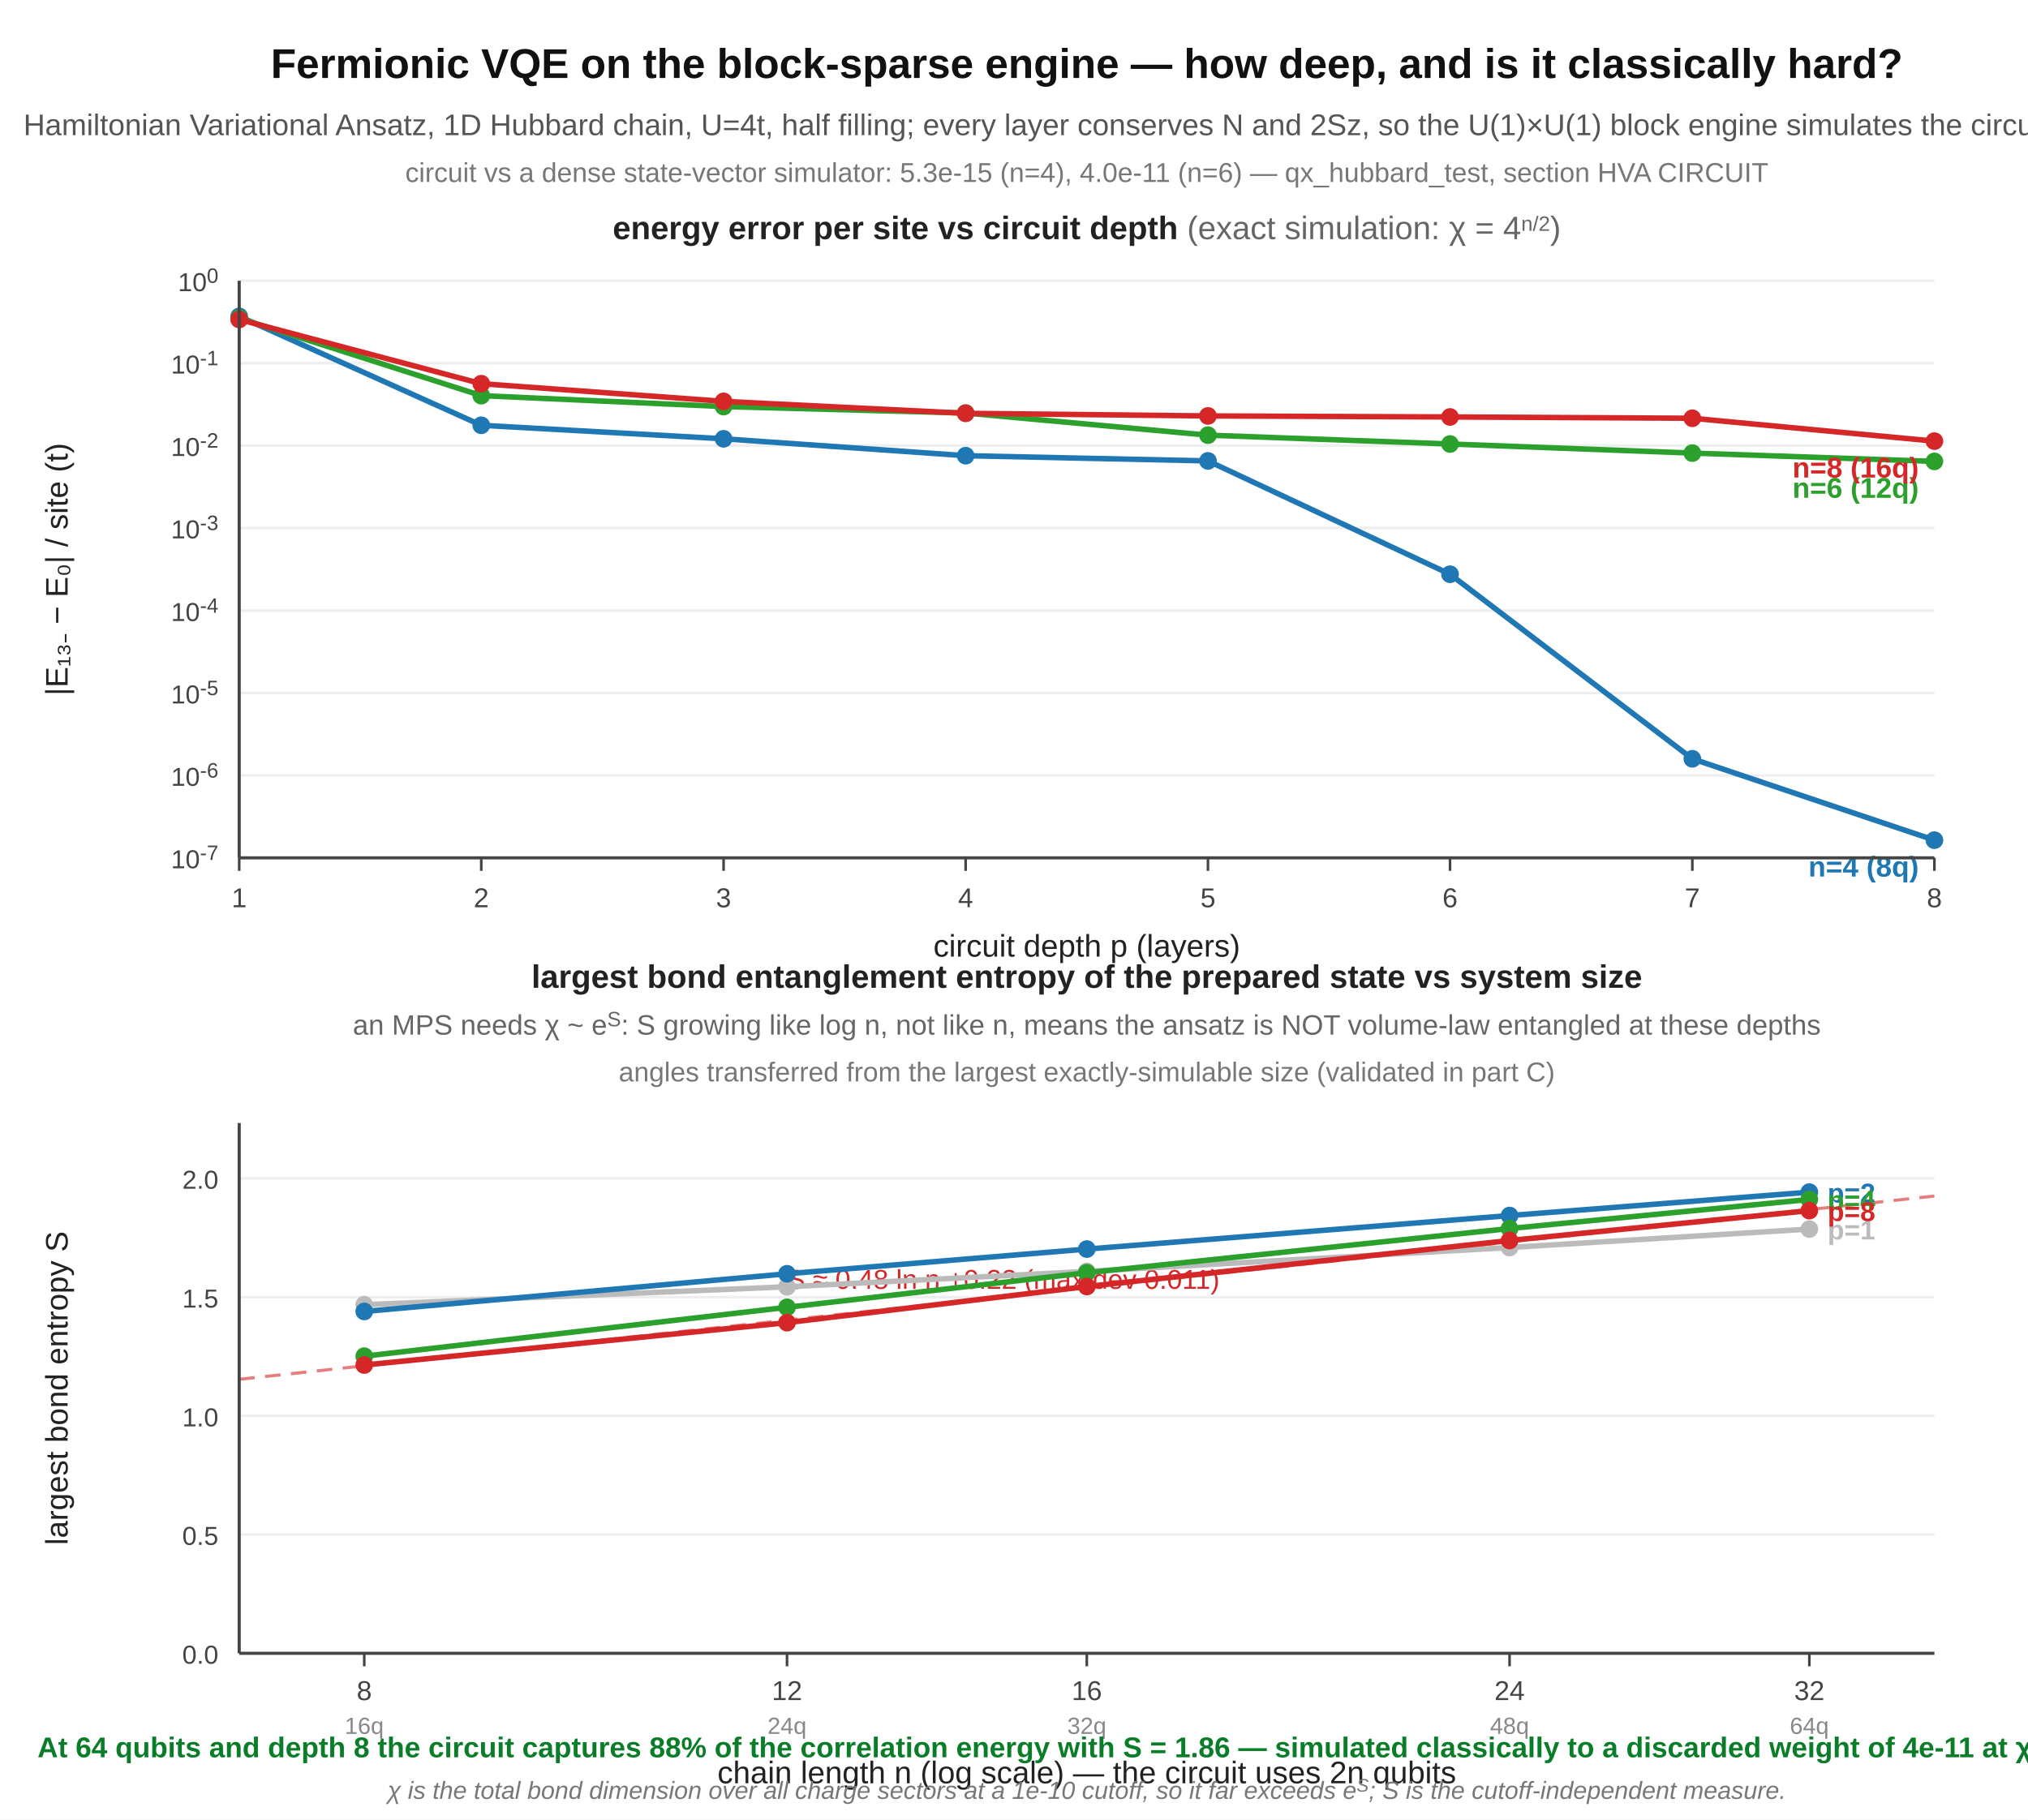
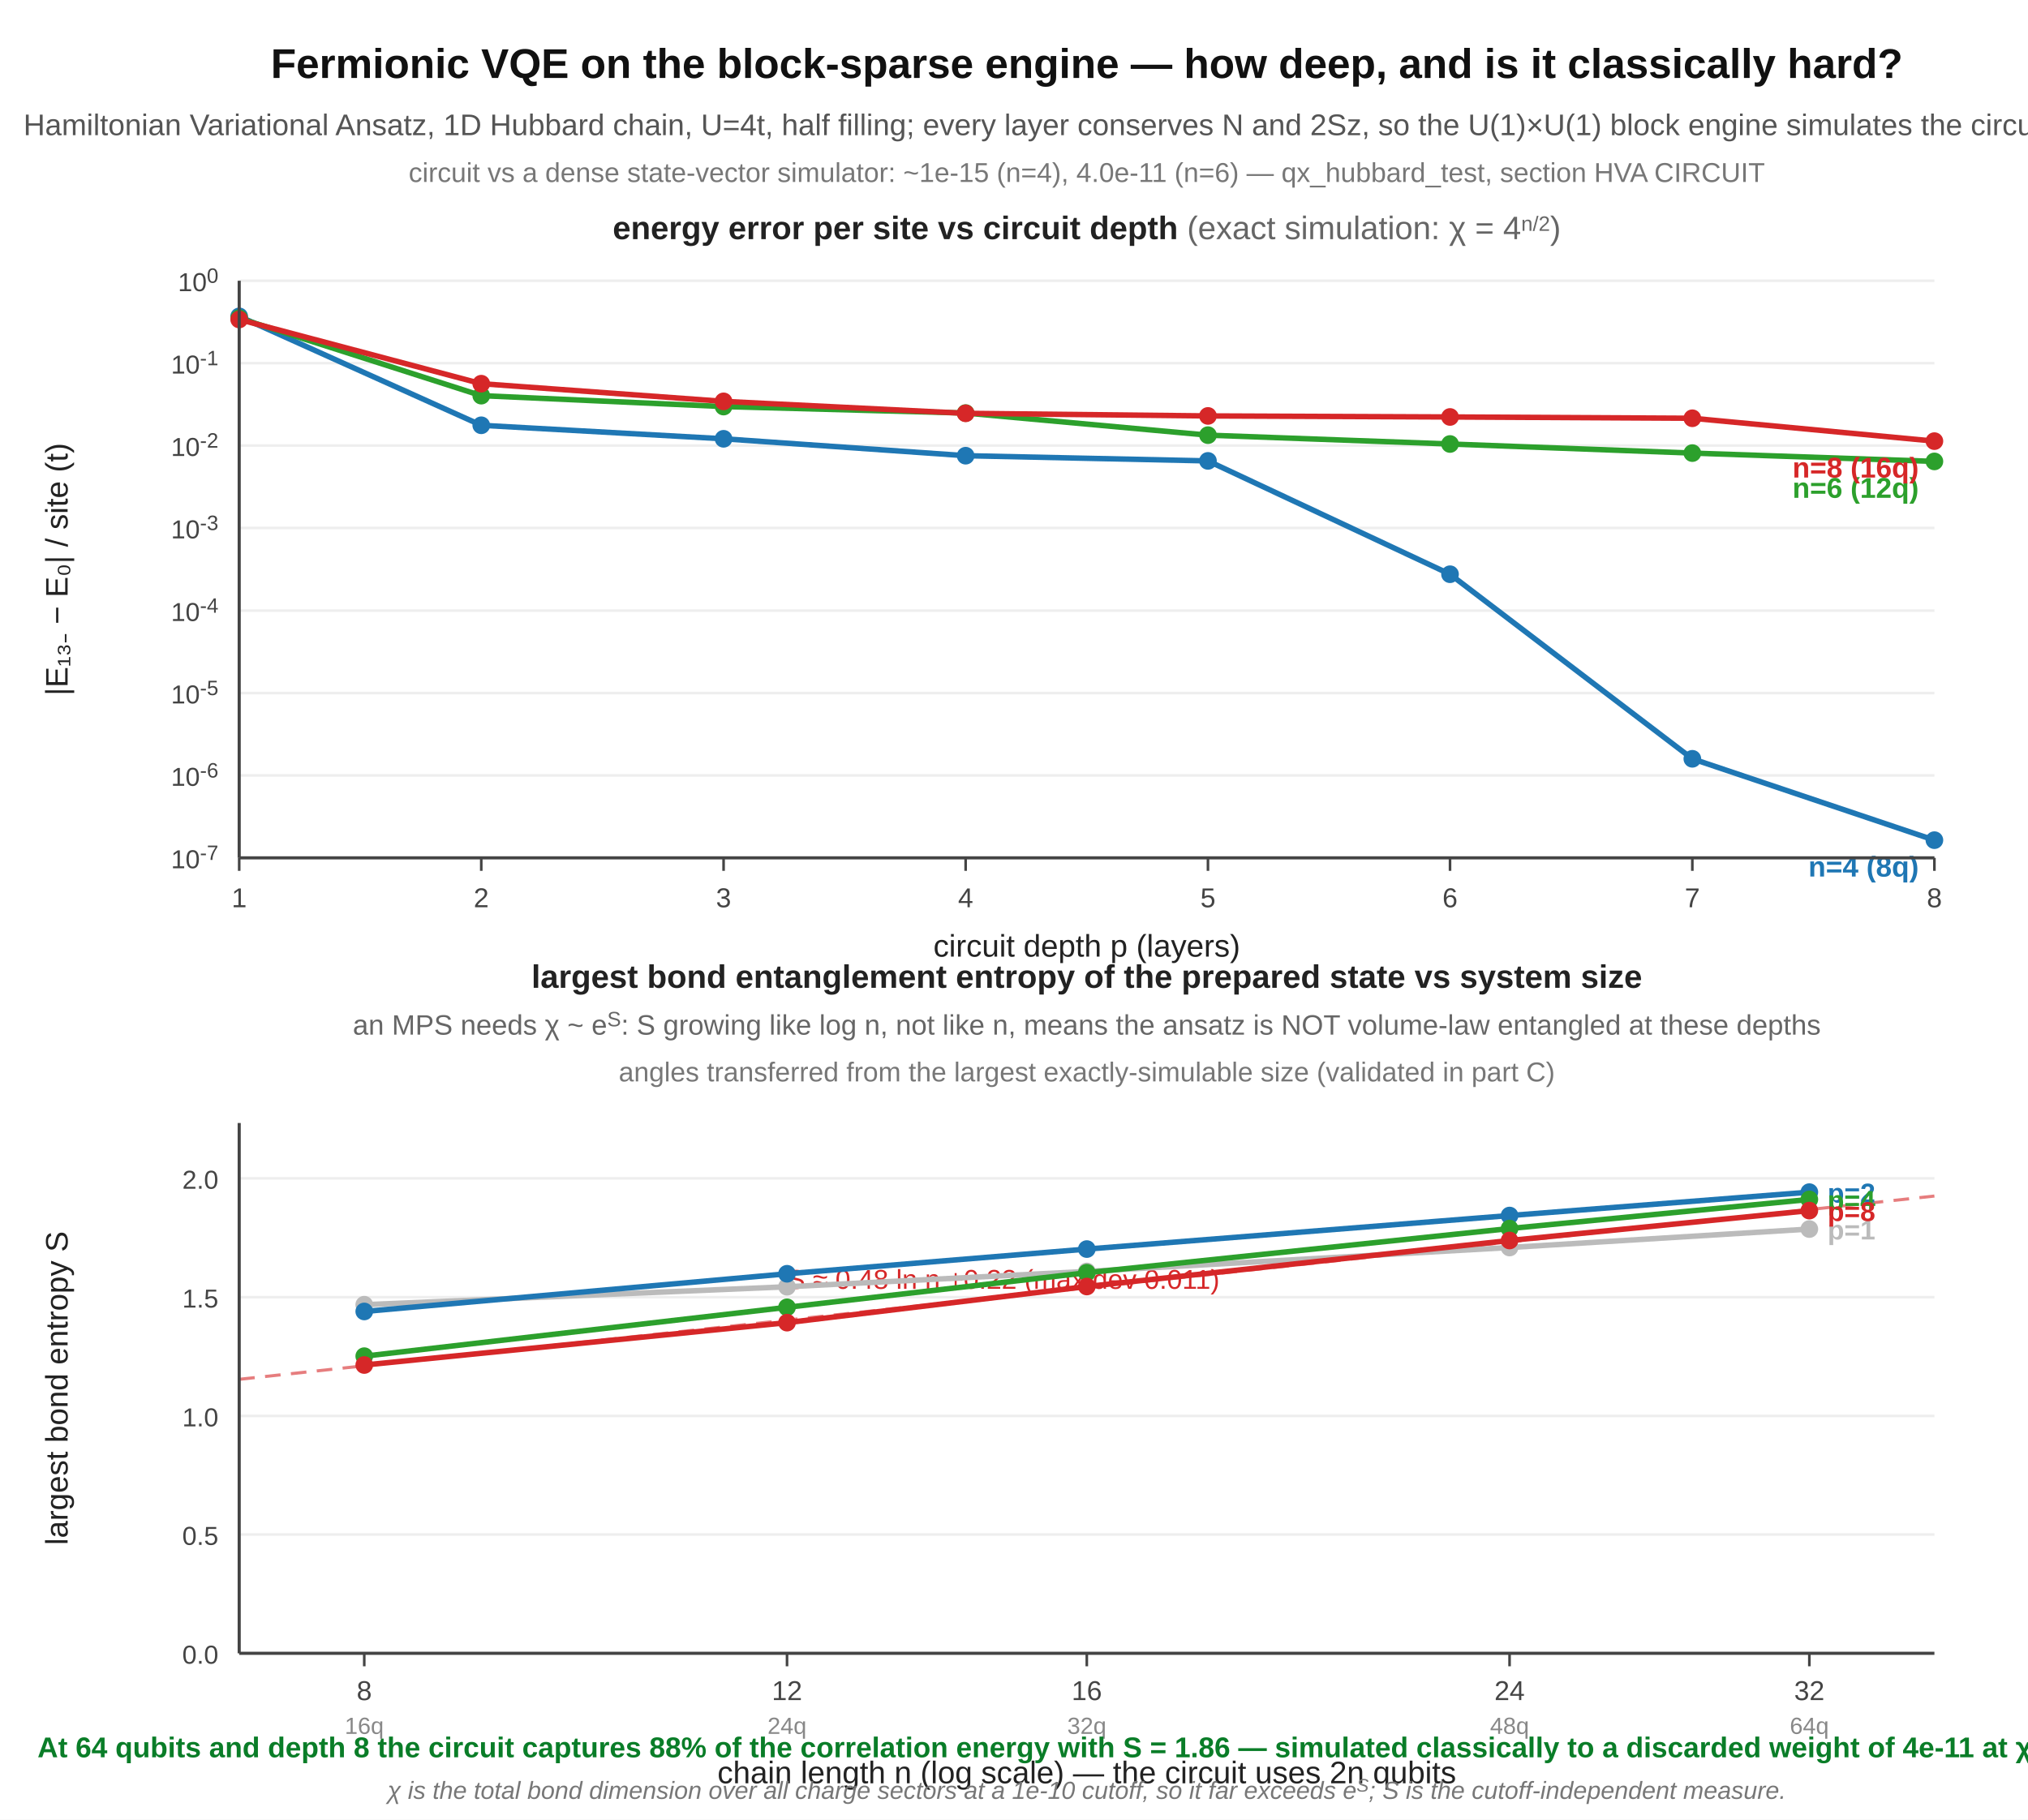
<svg xmlns="http://www.w3.org/2000/svg" width="780" height="700" viewBox="0 0 780 700" font-family="Segoe UI, Arial, sans-serif">
  <rect width="780" height="700" fill="white" />
  <text x="418" y="30" text-anchor="middle" font-size="16" font-weight="bold" fill="#111">Fermionic VQE on the block-sparse engine — how deep, and is it classically hard?</text>
  <text x="418" y="52" text-anchor="middle" font-size="11.5" fill="#555">Hamiltonian Variational Ansatz, 1D Hubbard chain, U=4t, half filling; every layer conserves N and 2Sz, so the U(1)×U(1) block engine simulates the circuit exactly</text>
-   <text x="418" y="70" text-anchor="middle" font-size="10.5" fill="#777">circuit vs a dense state-vector simulator: 5.3e-15 (n=4), 4.0e-11 (n=6) — qx_hubbard_test, section HVA CIRCUIT</text>
+   <text x="418" y="70" text-anchor="middle" font-size="10.5" fill="#777">circuit vs a dense state-vector simulator: ~1e-15 (n=4), 4.0e-11 (n=6) — qx_hubbard_test, section HVA CIRCUIT</text>
  <text x="418" y="92" text-anchor="middle" font-size="12.5" font-weight="bold" fill="#222">energy error per site vs circuit depth  <tspan font-weight="normal" fill="#666">(exact simulation: χ = 4<tspan baseline-shift="super" font-size="8">n/2</tspan>)</tspan>
  </text>
  <line x1="92" y1="330.0" x2="744" y2="330.0" stroke="#eee" />
  <text x="84" y="334.0" text-anchor="end" font-size="10" fill="#444">10<tspan baseline-shift="super" font-size="8">-7</tspan>
  </text>
  <line x1="92" y1="298.3" x2="744" y2="298.3" stroke="#eee" />
  <text x="84" y="302.3" text-anchor="end" font-size="10" fill="#444">10<tspan baseline-shift="super" font-size="8">-6</tspan>
  </text>
  <line x1="92" y1="266.6" x2="744" y2="266.6" stroke="#eee" />
  <text x="84" y="270.6" text-anchor="end" font-size="10" fill="#444">10<tspan baseline-shift="super" font-size="8">-5</tspan>
  </text>
  <line x1="92" y1="234.9" x2="744" y2="234.9" stroke="#eee" />
  <text x="84" y="238.9" text-anchor="end" font-size="10" fill="#444">10<tspan baseline-shift="super" font-size="8">-4</tspan>
  </text>
  <line x1="92" y1="203.1" x2="744" y2="203.1" stroke="#eee" />
  <text x="84" y="207.1" text-anchor="end" font-size="10" fill="#444">10<tspan baseline-shift="super" font-size="8">-3</tspan>
  </text>
  <line x1="92" y1="171.4" x2="744" y2="171.4" stroke="#eee" />
  <text x="84" y="175.4" text-anchor="end" font-size="10" fill="#444">10<tspan baseline-shift="super" font-size="8">-2</tspan>
  </text>
  <line x1="92" y1="139.7" x2="744" y2="139.7" stroke="#eee" />
  <text x="84" y="143.7" text-anchor="end" font-size="10" fill="#444">10<tspan baseline-shift="super" font-size="8">-1</tspan>
  </text>
  <line x1="92" y1="108.0" x2="744" y2="108.0" stroke="#eee" />
  <text x="84" y="112.0" text-anchor="end" font-size="10" fill="#444">10<tspan baseline-shift="super" font-size="8">0</tspan>
  </text>
  <line x1="92.0" y1="330" x2="92.0" y2="335" stroke="#444" />
  <text x="92.0" y="349" text-anchor="middle" font-size="10.5" fill="#444">1</text>
  <line x1="185.1" y1="330" x2="185.1" y2="335" stroke="#444" />
  <text x="185.1" y="349" text-anchor="middle" font-size="10.5" fill="#444">2</text>
  <line x1="278.3" y1="330" x2="278.3" y2="335" stroke="#444" />
  <text x="278.3" y="349" text-anchor="middle" font-size="10.5" fill="#444">3</text>
  <line x1="371.4" y1="330" x2="371.4" y2="335" stroke="#444" />
  <text x="371.4" y="349" text-anchor="middle" font-size="10.5" fill="#444">4</text>
  <line x1="464.6" y1="330" x2="464.6" y2="335" stroke="#444" />
  <text x="464.6" y="349" text-anchor="middle" font-size="10.5" fill="#444">5</text>
  <line x1="557.7" y1="330" x2="557.7" y2="335" stroke="#444" />
  <text x="557.7" y="349" text-anchor="middle" font-size="10.5" fill="#444">6</text>
  <line x1="650.9" y1="330" x2="650.9" y2="335" stroke="#444" />
  <text x="650.9" y="349" text-anchor="middle" font-size="10.5" fill="#444">7</text>
  <line x1="744.0" y1="330" x2="744.0" y2="335" stroke="#444" />
  <text x="744.0" y="349" text-anchor="middle" font-size="10.5" fill="#444">8</text>
  <polyline points="92.0,121.7 185.1,163.6 278.3,168.8 371.4,175.3 464.6,177.3 557.7,220.9 650.9,291.9 744.0,323.2" fill="none" stroke="#1f77b4" stroke-width="2.1" />
  <circle cx="92.0" cy="121.7" r="3.4" fill="#1f77b4" />
  <circle cx="185.1" cy="163.6" r="3.4" fill="#1f77b4" />
  <circle cx="278.3" cy="168.8" r="3.4" fill="#1f77b4" />
  <circle cx="371.4" cy="175.3" r="3.4" fill="#1f77b4" />
  <circle cx="464.6" cy="177.3" r="3.4" fill="#1f77b4" />
  <circle cx="557.7" cy="220.9" r="3.4" fill="#1f77b4" />
  <circle cx="650.9" cy="291.9" r="3.4" fill="#1f77b4" />
  <circle cx="744.0" cy="323.2" r="3.4" fill="#1f77b4" />
  <text x="738.0" y="337.2" text-anchor="end" font-size="11" fill="#1f77b4" font-weight="bold">n=4 (8q)</text>
  <polyline points="92.0,122.4 185.1,152.2 278.3,156.4 371.4,158.9 464.6,167.4 557.7,170.8 650.9,174.3 744.0,177.5" fill="none" stroke="#2ca02c" stroke-width="2.1" />
  <circle cx="92.0" cy="122.4" r="3.4" fill="#2ca02c" />
  <circle cx="185.1" cy="152.2" r="3.4" fill="#2ca02c" />
  <circle cx="278.3" cy="156.4" r="3.4" fill="#2ca02c" />
  <circle cx="371.4" cy="158.9" r="3.4" fill="#2ca02c" />
  <circle cx="464.6" cy="167.4" r="3.4" fill="#2ca02c" />
  <circle cx="557.7" cy="170.8" r="3.4" fill="#2ca02c" />
  <circle cx="650.9" cy="174.3" r="3.4" fill="#2ca02c" />
  <circle cx="744.0" cy="177.5" r="3.4" fill="#2ca02c" />
  <text x="738.0" y="191.5" text-anchor="end" font-size="11" fill="#2ca02c" font-weight="bold">n=6 (12q)</text>
  <polyline points="92.0,122.9 185.1,147.6 278.3,154.4 371.4,159.0 464.6,160.0 557.7,160.4 650.9,160.9 744.0,169.7" fill="none" stroke="#d62728" stroke-width="2.1" />
  <circle cx="92.0" cy="122.9" r="3.4" fill="#d62728" />
  <circle cx="185.1" cy="147.6" r="3.4" fill="#d62728" />
  <circle cx="278.3" cy="154.4" r="3.4" fill="#d62728" />
  <circle cx="371.4" cy="159.0" r="3.4" fill="#d62728" />
  <circle cx="464.6" cy="160.0" r="3.4" fill="#d62728" />
  <circle cx="557.7" cy="160.4" r="3.4" fill="#d62728" />
  <circle cx="650.9" cy="160.9" r="3.4" fill="#d62728" />
  <circle cx="744.0" cy="169.7" r="3.4" fill="#d62728" />
  <text x="738.0" y="183.7" text-anchor="end" font-size="11" fill="#d62728" font-weight="bold">n=8 (16q)</text>
  <line x1="92" y1="108" x2="92" y2="330" stroke="#444" stroke-width="1.2" />
  <line x1="92" y1="330" x2="744" y2="330" stroke="#444" stroke-width="1.2" />
  <text x="418" y="368.0" text-anchor="middle" font-size="12" fill="#222">circuit depth p (layers)</text>
  <text x="26" y="219" text-anchor="middle" font-size="12" fill="#222" transform="rotate(-90 26 219)">|E₁₃₋ − E₀| / site (t)</text>
  <text x="418" y="380" text-anchor="middle" font-size="12.5" font-weight="bold" fill="#222">largest bond entanglement entropy of the prepared state vs system size</text>
  <text x="418" y="398" text-anchor="middle" font-size="10.8" fill="#666">an MPS needs χ ~ e<tspan baseline-shift="super" font-size="8">S</tspan>: S growing like log n, not like n, means the ansatz is NOT volume-law entangled at these depths</text>
  <text x="418" y="416" text-anchor="middle" font-size="10.5" fill="#777">angles transferred from the largest exactly-simulable size (validated in part C)</text>
  <line x1="92" y1="636.0" x2="744" y2="636.0" stroke="#eee" />
  <text x="84" y="640.0" text-anchor="end" font-size="10" fill="#444">0.0</text>
  <line x1="92" y1="590.3" x2="744" y2="590.3" stroke="#eee" />
  <text x="84" y="594.3" text-anchor="end" font-size="10" fill="#444">0.5</text>
  <line x1="92" y1="544.7" x2="744" y2="544.7" stroke="#eee" />
  <text x="84" y="548.7" text-anchor="end" font-size="10" fill="#444">1.0</text>
  <line x1="92" y1="499.0" x2="744" y2="499.0" stroke="#eee" />
  <text x="84" y="503.0" text-anchor="end" font-size="10" fill="#444">1.5</text>
  <line x1="92" y1="453.3" x2="744" y2="453.3" stroke="#eee" />
  <text x="84" y="457.3" text-anchor="end" font-size="10" fill="#444">2.0</text>
  <line x1="140.1" y1="636" x2="140.1" y2="641" stroke="#444" />
  <text x="140.1" y="654" text-anchor="middle" font-size="10.5" fill="#444">8</text>
  <text x="140.1" y="667" text-anchor="middle" font-size="9" fill="#888">16q</text>
  <line x1="302.7" y1="636" x2="302.7" y2="641" stroke="#444" />
  <text x="302.7" y="654" text-anchor="middle" font-size="10.5" fill="#444">12</text>
  <text x="302.7" y="667" text-anchor="middle" font-size="9" fill="#888">24q</text>
  <line x1="418.0" y1="636" x2="418.0" y2="641" stroke="#444" />
  <text x="418.0" y="654" text-anchor="middle" font-size="10.5" fill="#444">16</text>
  <text x="418.0" y="667" text-anchor="middle" font-size="9" fill="#888">32q</text>
  <line x1="580.6" y1="636" x2="580.6" y2="641" stroke="#444" />
  <text x="580.6" y="654" text-anchor="middle" font-size="10.5" fill="#444">24</text>
  <text x="580.6" y="667" text-anchor="middle" font-size="9" fill="#888">48q</text>
  <line x1="695.9" y1="636" x2="695.9" y2="641" stroke="#444" />
  <text x="695.9" y="654" text-anchor="middle" font-size="10.5" fill="#444">32</text>
  <text x="695.9" y="667" text-anchor="middle" font-size="9" fill="#888">64q</text>
  <line x1="92.0" y1="530.6" x2="744.0" y2="460.1" stroke="#d62728" stroke-width="1.2" stroke-dasharray="6,4" opacity="0.6" />
  <text x="302.7" y="495.8" font-size="10.5" fill="#d62728">S ≈ 0.48 ln n +0.22  (max dev 0.011)</text>
  <polyline points="140.1,501.9 302.7,495.0 418.0,489.1 580.6,479.9 695.9,472.8" fill="none" stroke="#bbbbbb" stroke-width="2.1" />
  <circle cx="140.1" cy="501.9" r="3.4" fill="#bbbbbb" />
  <circle cx="302.7" cy="495.0" r="3.4" fill="#bbbbbb" />
  <circle cx="418.0" cy="489.1" r="3.4" fill="#bbbbbb" />
  <circle cx="580.6" cy="479.9" r="3.4" fill="#bbbbbb" />
  <circle cx="695.9" cy="472.8" r="3.4" fill="#bbbbbb" />
  <text x="702.9" y="476.8" font-size="10.5" fill="#bbbbbb" font-weight="bold">p=1</text>
  <polyline points="140.1,504.5 302.7,490.0 418.0,480.5 580.6,467.6 695.9,458.6" fill="none" stroke="#1f77b4" stroke-width="2.1" />
  <circle cx="140.1" cy="504.5" r="3.4" fill="#1f77b4" />
  <circle cx="302.7" cy="490.0" r="3.4" fill="#1f77b4" />
  <circle cx="418.0" cy="480.5" r="3.4" fill="#1f77b4" />
  <circle cx="580.6" cy="467.6" r="3.4" fill="#1f77b4" />
  <circle cx="695.9" cy="458.6" r="3.4" fill="#1f77b4" />
  <text x="702.9" y="462.6" font-size="10.5" fill="#1f77b4" font-weight="bold">p=2</text>
  <polyline points="140.1,521.7 302.7,502.9 418.0,489.6 580.6,472.6 695.9,461.4" fill="none" stroke="#2ca02c" stroke-width="2.1" />
  <circle cx="140.1" cy="521.7" r="3.4" fill="#2ca02c" />
  <circle cx="302.7" cy="502.9" r="3.4" fill="#2ca02c" />
  <circle cx="418.0" cy="489.6" r="3.4" fill="#2ca02c" />
  <circle cx="580.6" cy="472.6" r="3.4" fill="#2ca02c" />
  <circle cx="695.9" cy="461.4" r="3.4" fill="#2ca02c" />
  <text x="702.9" y="465.4" font-size="10.5" fill="#2ca02c" font-weight="bold">p=4</text>
  <polyline points="140.1,525.1 302.7,508.8 418.0,494.9 580.6,477.2 695.9,465.7" fill="none" stroke="#d62728" stroke-width="2.1" />
  <circle cx="140.1" cy="525.1" r="3.4" fill="#d62728" />
  <circle cx="302.7" cy="508.8" r="3.4" fill="#d62728" />
  <circle cx="418.0" cy="494.9" r="3.4" fill="#d62728" />
  <circle cx="580.6" cy="477.2" r="3.4" fill="#d62728" />
  <circle cx="695.9" cy="465.7" r="3.4" fill="#d62728" />
  <text x="702.9" y="469.7" font-size="10.5" fill="#d62728" font-weight="bold">p=8</text>
  <line x1="92" y1="432" x2="92" y2="636" stroke="#444" stroke-width="1.2" />
  <line x1="92" y1="636" x2="744" y2="636" stroke="#444" stroke-width="1.2" />
  <text x="418" y="686.0" text-anchor="middle" font-size="12" fill="#222">chain length n (log scale) — the circuit uses 2n qubits</text>
  <text x="26" y="534" text-anchor="middle" font-size="12" fill="#222" transform="rotate(-90 26 534)">largest bond entropy S</text>
  <text x="418" y="676" text-anchor="middle" font-size="11" fill="#0a7d28" font-weight="bold">At 64 qubits and depth 8 the circuit captures 88% of the correlation energy with S = 1.86 — simulated classically to a discarded weight of 4e-11 at χ = 4096.</text>
  <text x="418" y="692" text-anchor="middle" font-size="9.5" fill="#777" font-style="italic">χ is the total bond dimension over all charge sectors at a 1e-10 cutoff, so it far exceeds e<tspan baseline-shift="super" font-size="7">S</tspan>; S is the cutoff-independent measure.</text>
</svg>
